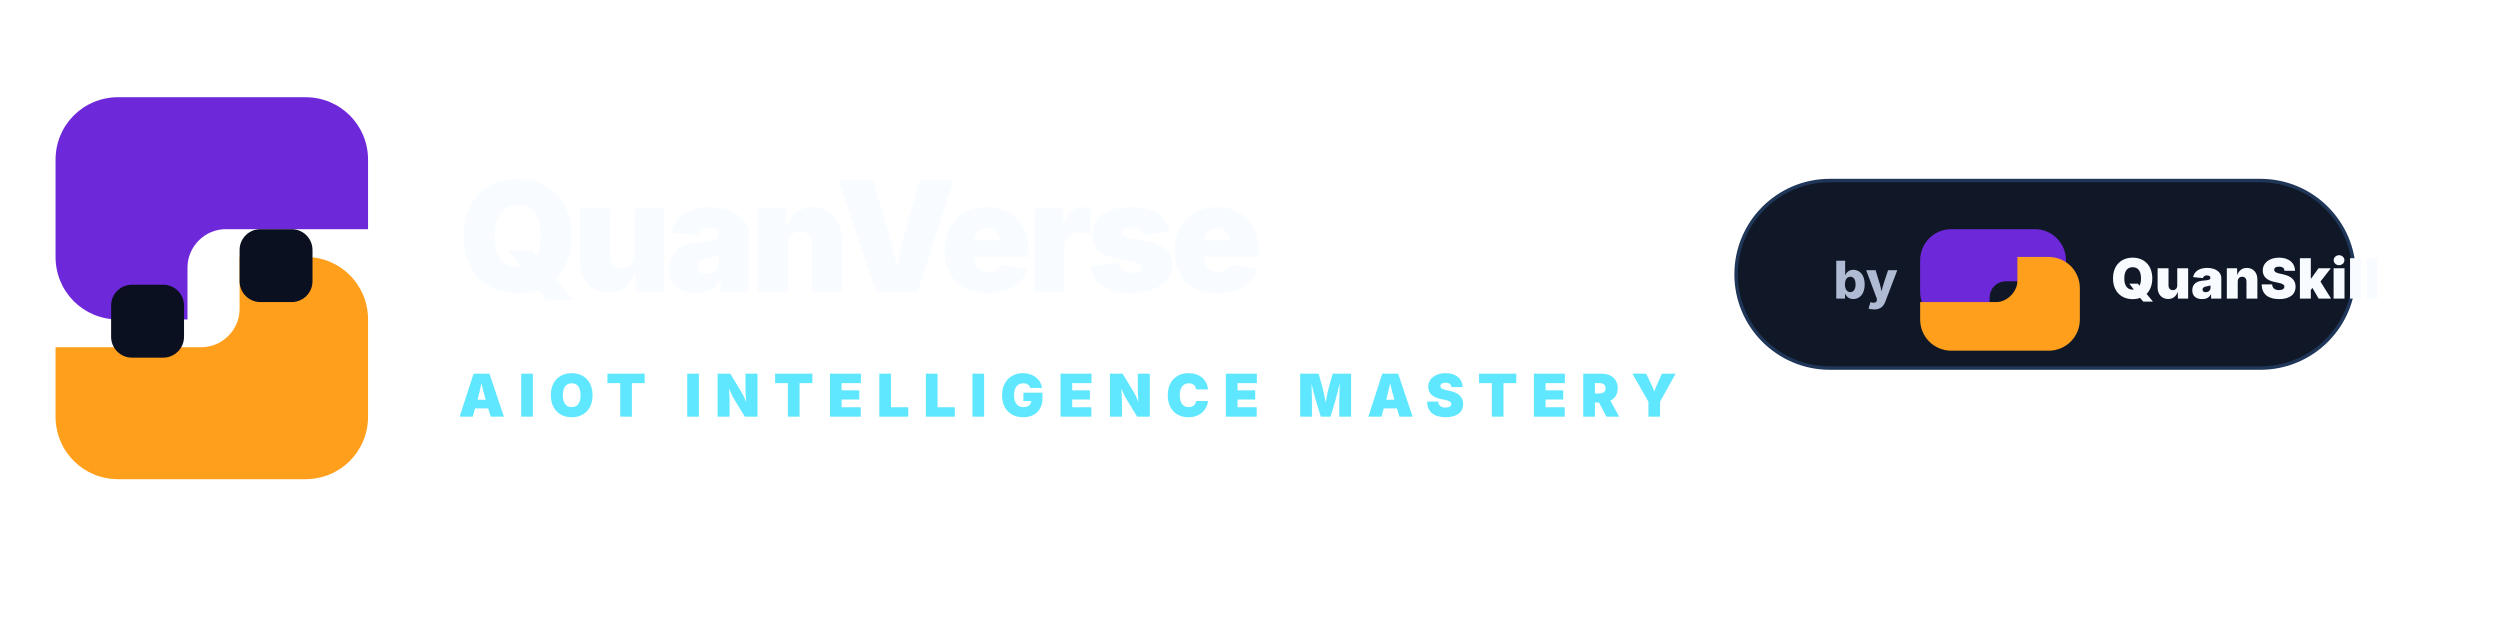
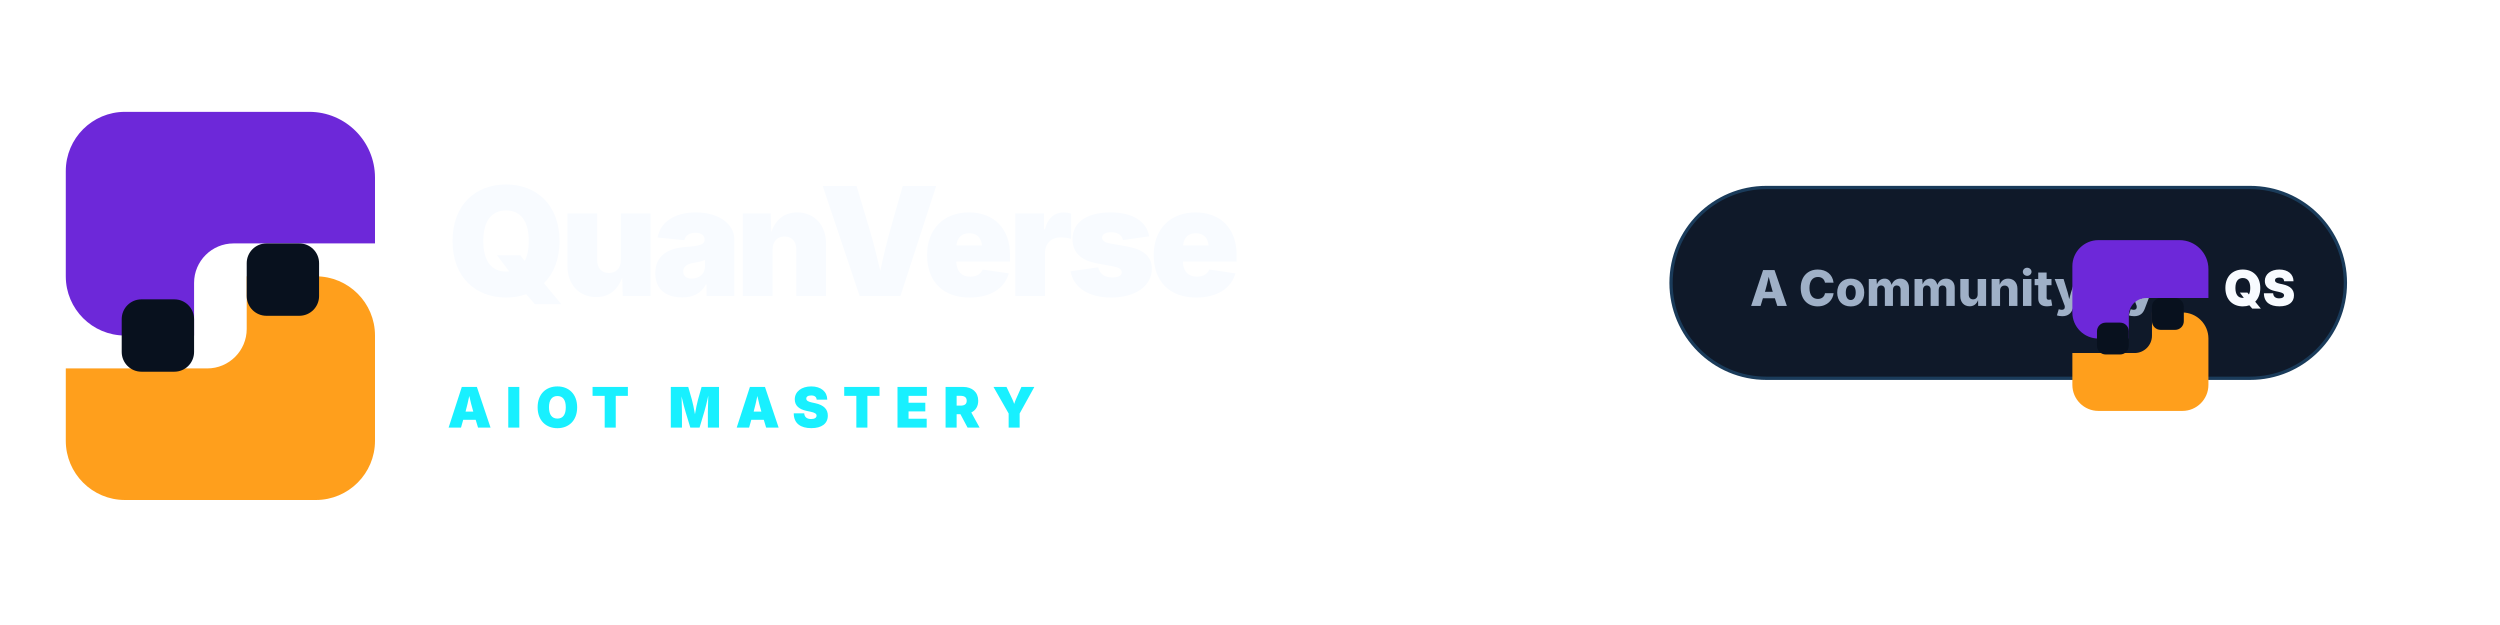
- <svg xmlns="http://www.w3.org/2000/svg" width="720" height="180" viewBox="0 0 720 180" fill="none">
-   <rect width="720" height="180" fill="transparent" />
-   <g transform="translate(16 28)">
-     <path d="M18 0H72C82 0 90 8 90 18V38H49C43 38 38 43 38 49V64H18C8 64 0 56 0 46V18C0 8 8 0 18 0Z" fill="#6D28D9" />
-     <path d="M0 72H42C48 72 53 67 53 61V46H72C82 46 90 54 90 64V92C90 102 82 110 72 110H18C8 110 0 102 0 92V72Z" fill="#FF9F1C" />
-     <rect x="53" y="38" width="21" height="21" rx="6" fill="#0B1020" />
-     <rect x="16" y="54" width="21" height="21" rx="6" fill="#0B1020" />
+ <svg xmlns="http://www.w3.org/2000/svg" width="760" height="190" viewBox="0 0 760 190" fill="none">
+   <rect width="760" height="190" fill="transparent" />
+   <g transform="translate(20 34)">
+     <path d="M18 0H74C85.046 0 94 8.954 94 20V40H51C44.373 40 39 45.373 39 52V68H18C8.059 68 0 59.941 0 50V18C0 8.059 8.059 0 18 0Z" fill="#6D28D9" />
+     <path d="M0 78H43C49.627 78 55 72.627 55 66V50H76C85.941 50 94 58.059 94 68V100C94 109.941 85.941 118 76 118H18C8.059 118 0 109.941 0 100V78Z" fill="#FF9F1C" />
+     <rect x="55" y="40" width="22" height="22" rx="6" fill="#08111E" />
+     <rect x="17" y="57" width="22" height="22" rx="6" fill="#08111E" />
  </g>
-   <g transform="translate(132 42)">
-     <text x="0" y="42" font-family="Inter, Arial, sans-serif" font-size="44" font-weight="850" fill="#F8FBFF" letter-spacing="-1.8">QuanVerse</text>
-     <text x="0" y="78" font-family="Inter, Arial, sans-serif" font-size="17" font-weight="900" fill="#5EE7FF" letter-spacing="3.8">AIOT INTELLIGENCE MASTERY</text>
+   <g transform="translate(136 48)">
+     <text x="0" y="42" font-family="Inter, Arial, sans-serif" font-size="46" font-weight="850" fill="#F8FBFF" letter-spacing="-2">QuanVerse</text>
+     <text x="0" y="82" font-family="Inter, Arial, sans-serif" font-size="17" font-weight="950" fill="#18F0FF" letter-spacing="4.2">AIOT MASTERY</text>
  </g>
-   <g transform="translate(500 52)">
-     <rect width="178" height="54" rx="27" fill="#101827" stroke="#1F3658" />
-     <text x="28" y="34" font-family="Inter, Arial, sans-serif" font-size="15" font-weight="800" fill="#AEBBD3">by</text>
-     <path d="M62 14H86C91 14 95 18 95 23V29H78C75 29 73 31 73 34V41H62C57 41 53 37 53 32V23C53 18 57 14 62 14Z" fill="#6D28D9" />
-     <path d="M53 45H75C78 45 81 42 81 39V32H90C95 32 99 36 99 41V50C99 55 95 59 90 59H62C57 59 53 55 53 50V45Z" fill="#FF9F1C" transform="translate(0 -10)" />
-     <text x="108" y="34" font-family="Inter, Arial, sans-serif" font-size="16" font-weight="900" fill="#F8FBFF">QuanSkill</text>
+   <g transform="translate(508 57)">
+     <rect width="205" height="58" rx="29" fill="#0F1929" stroke="#1A3B5A" />
+     <text x="24" y="36" font-family="Inter, Arial, sans-serif" font-size="15" font-weight="800" fill="#9FB0C7">A Community by</text>
+     <g transform="translate(122 16) scale(.44)">
+       <path d="M18 0H74C85.046 0 94 8.954 94 20V40H51C44.373 40 39 45.373 39 52V68H18C8.059 68 0 59.941 0 50V18C0 8.059 8.059 0 18 0Z" fill="#6D28D9" />
+       <path d="M0 78H43C49.627 78 55 72.627 55 66V50H76C85.941 50 94 58.059 94 68V100C94 109.941 85.941 118 76 118H18C8.059 118 0 109.941 0 100V78Z" fill="#FF9F1C" />
+       <rect x="55" y="40" width="22" height="22" rx="6" fill="#08111E" />
+       <rect x="17" y="57" width="22" height="22" rx="6" fill="#08111E" />
+     </g>
+     <text x="168" y="36" font-family="Inter, Arial, sans-serif" font-size="15" font-weight="900" fill="#F8FBFF">QS</text>
  </g>
</svg>
